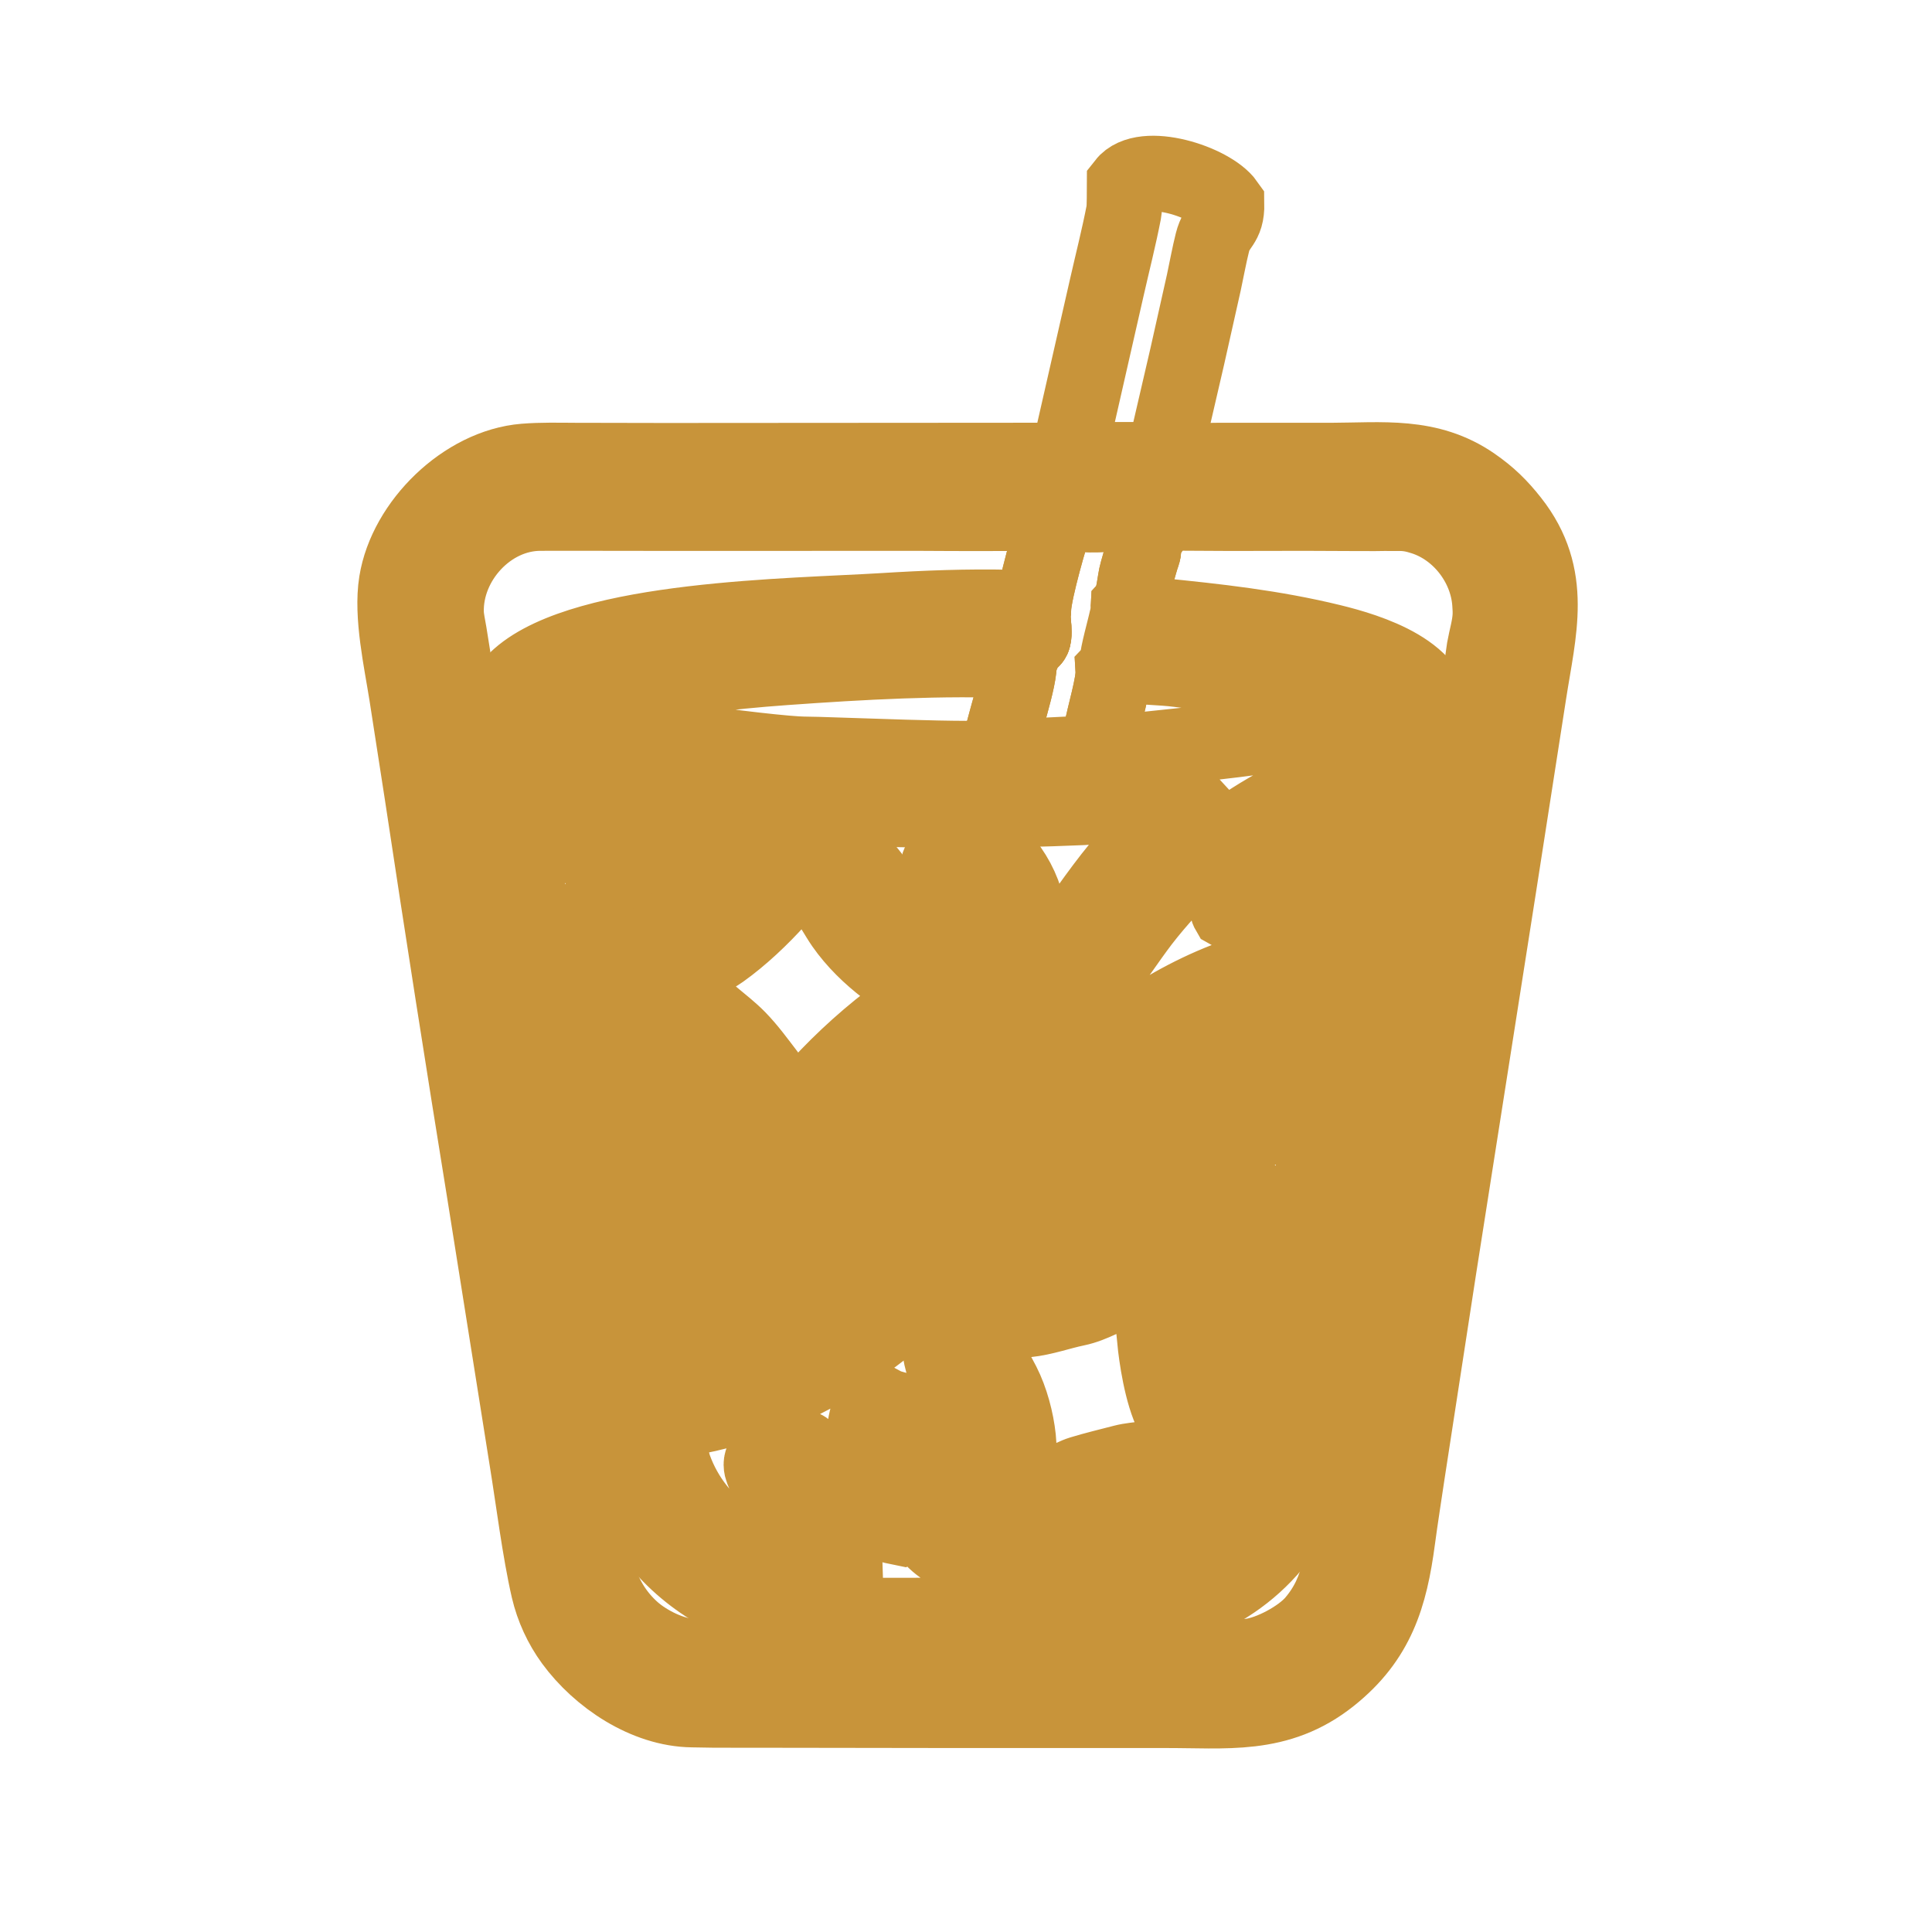
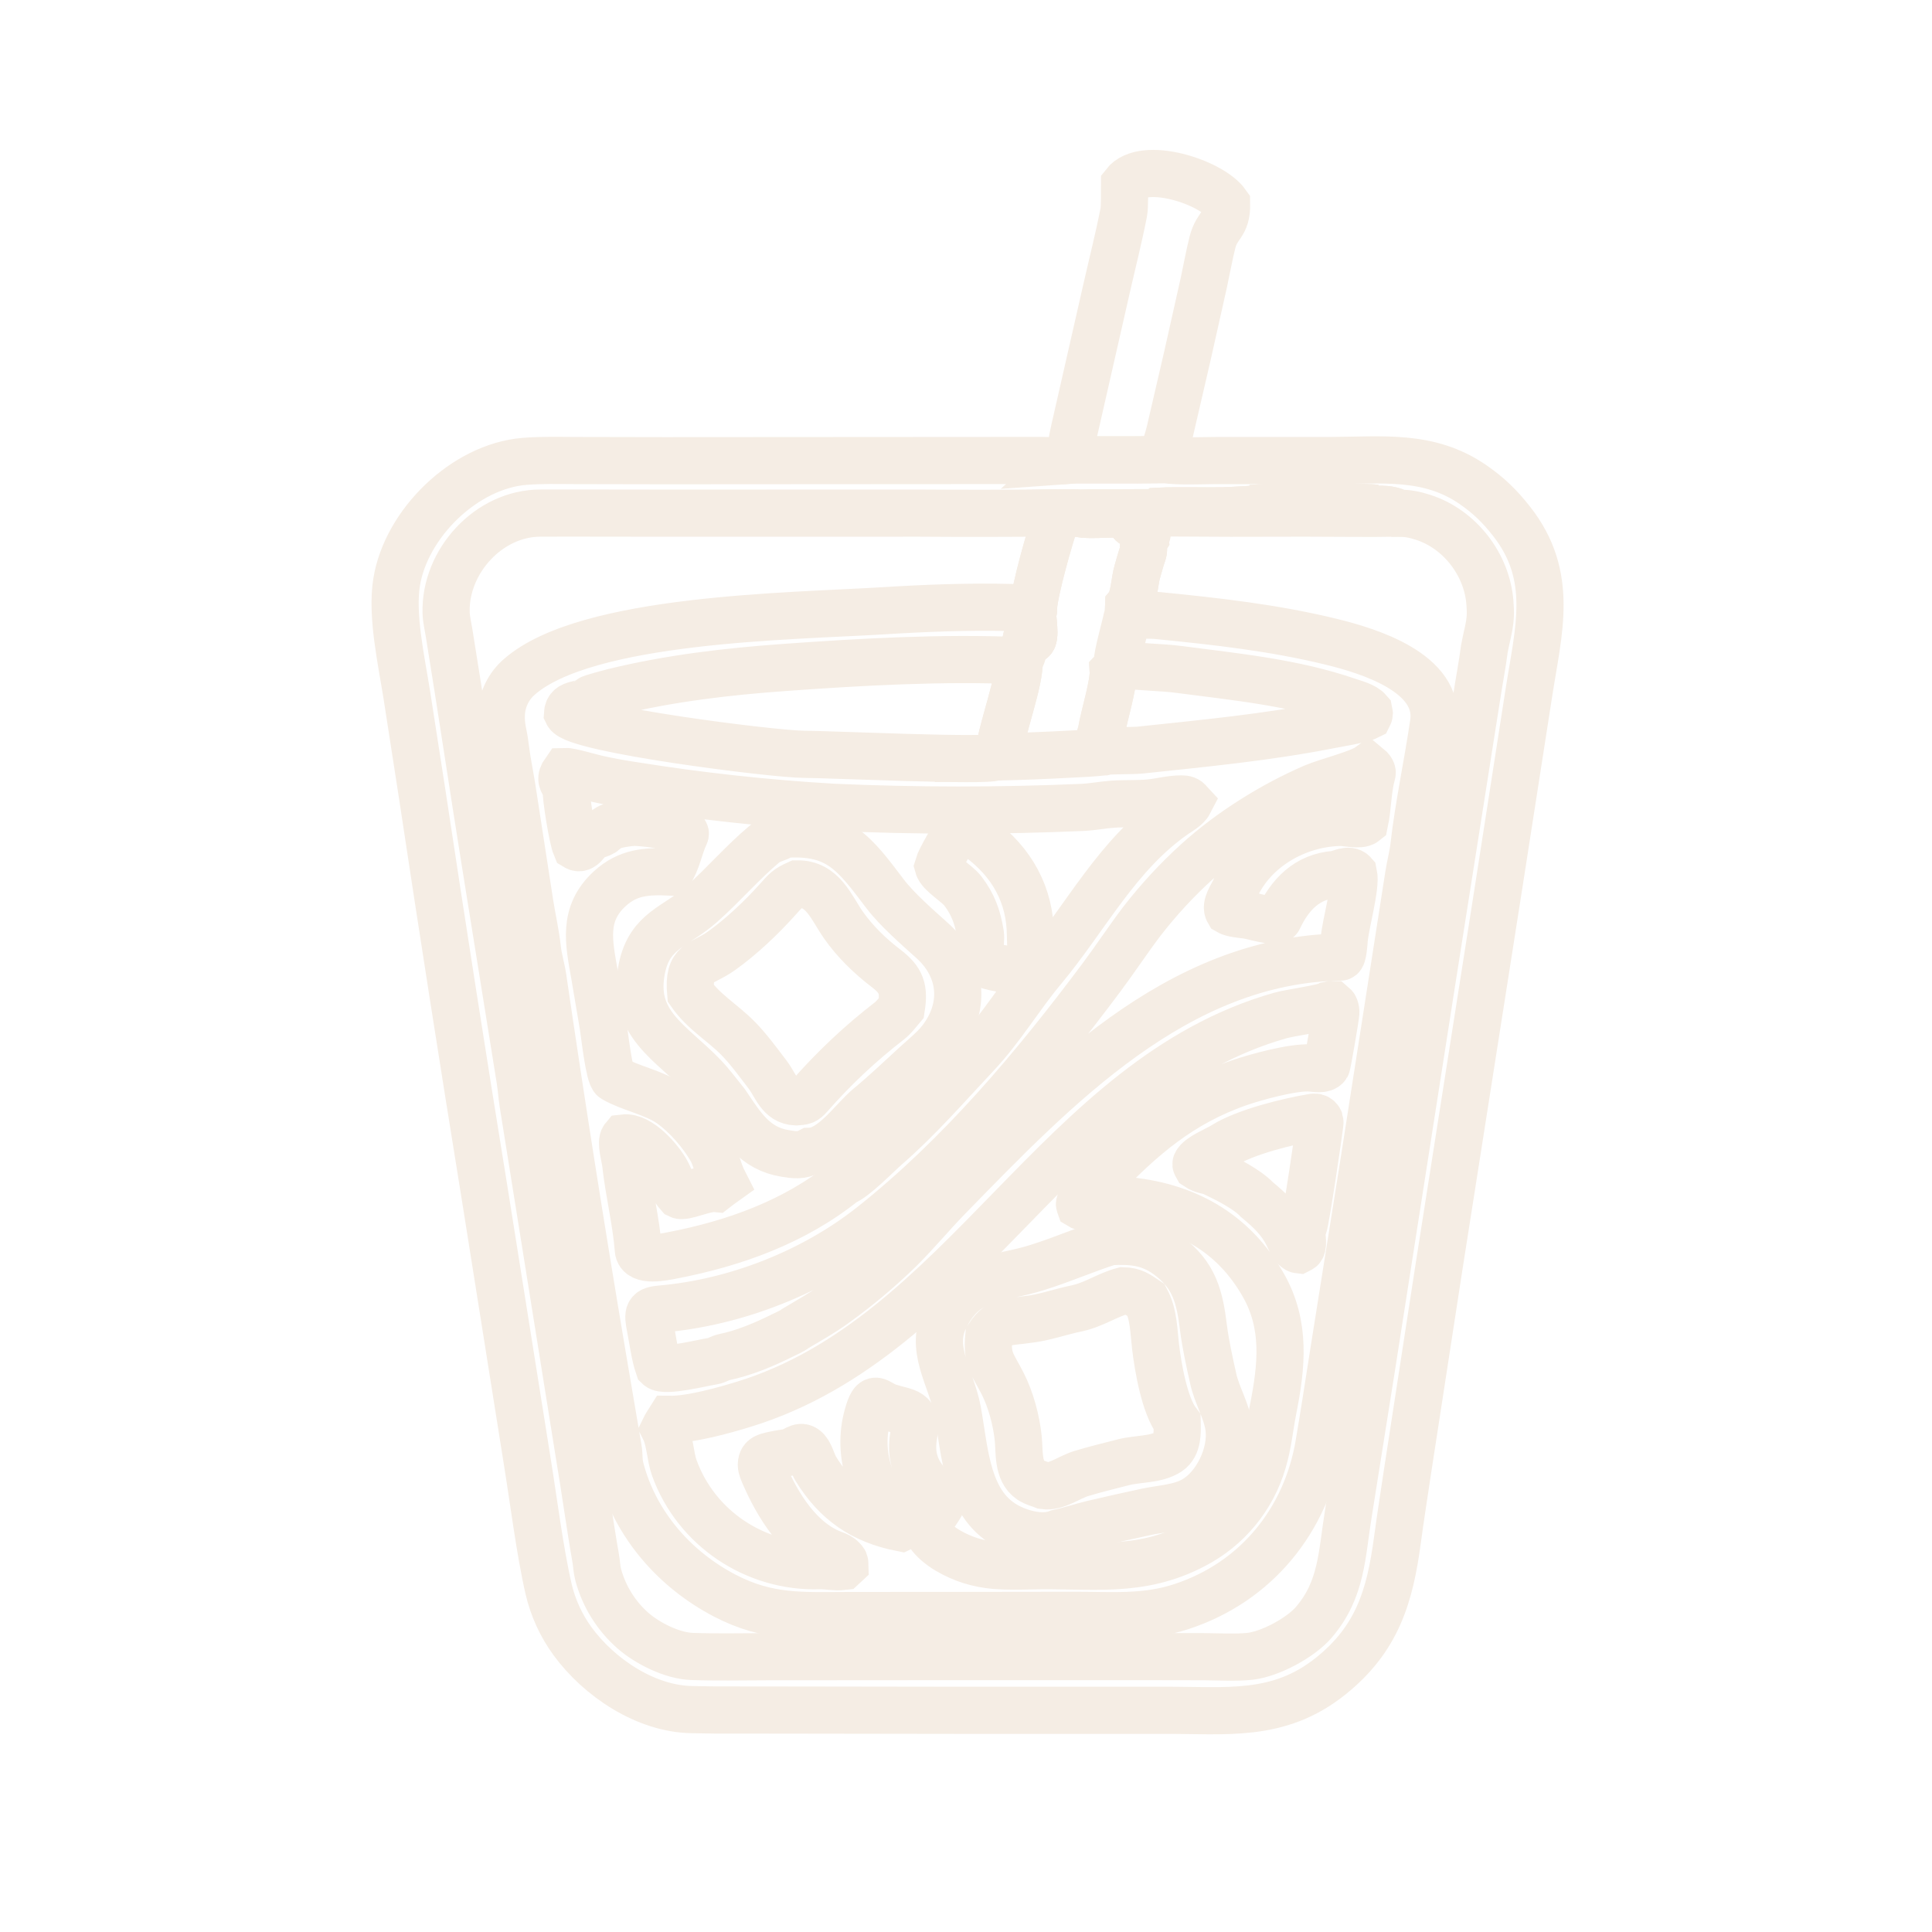
<svg xmlns="http://www.w3.org/2000/svg" width="2048" height="2048" viewBox="0 0 2048 2048">
-   <path stroke="#C8943A" stroke-width="80" fill="none" d="M1235.47 487.235C1249.99 489.481 1274.37 488.196 1289.69 488.181L1411.16 488.169C1465.27 488.026 1514.75 481.388 1561.56 513.794C1578.2 525.318 1589.62 536.468 1602.16 552.374C1648.18 610.757 1630.8 668.651 1620.61 734.722L1589.13 937.071L1525.24 1344.07L1491.88 1560.82C1488.41 1584.37 1484.56 1608.38 1481.39 1632.11C1473.35 1692.34 1459.88 1737.39 1410.3 1776.98C1355.02 1821.11 1299.6 1812.7 1233.3 1812.99L1019.35 1813L822.427 1812.72L757.311 1812.66C749.474 1812.59 741.659 1812.37 733.829 1812.27C684.54 1811.63 635.159 1778.35 606.928 1739.8C594.862 1723.26 586.236 1704.47 581.56 1684.54C572.263 1644.29 565.435 1589.14 558.694 1547.81L513.911 1265.97C491.007 1124.71 468.887 983.318 447.551 841.808L431.215 736.455C425.513 700.437 414.76 652.402 420.42 617.217C430.425 555.009 492.432 494.211 556.081 489.066C573.808 487.633 591.907 488.122 609.565 488.187L704.561 488.371L1032.53 488.16L1102.55 488.11C1108.69 488.121 1126.5 488.908 1130.97 487.934C1142.02 487.111 1156.85 487.509 1168.21 487.504C1190.63 487.593 1213.05 487.503 1235.47 487.235ZM1116.18 543.742C1069.21 544.21 1022.25 544.274 975.281 543.934L703.781 543.981L608.112 543.859C596.432 543.834 584.635 543.929 573.063 543.904C518.199 543.786 471.444 595.067 472.888 649.411C473.071 656.318 474.948 663.998 476.045 670.857C489.048 750.77 501.36 833.846 514.174 913.52L551.146 1143.68C552.584 1152.51 553.122 1161.52 554.568 1170.61L614.126 1542.85C620.252 1578.94 625.099 1615.59 631.438 1651.67C632.507 1657.76 632.544 1663.45 634.206 1669.64C640.401 1692.34 653.087 1712.73 670.705 1728.32C686.311 1742.08 712.633 1755.17 733.449 1755.91C759.043 1756.83 785.315 1756.25 810.971 1756.19L973.839 1756.07L1209.73 1756.04L1276.62 1756.16C1290.57 1756.25 1311.51 1757.35 1325.42 1755.71C1346.64 1753.21 1378.75 1736.06 1392.82 1719.57C1422.81 1684.42 1422.18 1647.79 1429.43 1603.78L1453.8 1450.46L1517.39 1043.5L1565.34 739.105C1567.96 721.829 1571.32 704.705 1573.56 687.335C1575.59 676.007 1579.12 664.925 1579.75 653.393C1580.03 648.441 1579.73 643.995 1579.39 639.212C1576.49 598.617 1547.48 560.821 1508.47 548.359C1499.36 545.449 1492.46 543.997 1482.25 544.009C1471.71 537.508 1455.59 540.849 1446.22 539.615C1450.07 539.462 1454.15 539.022 1458 538.677C1448.89 537.435 1415.52 537.805 1405.02 537.973C1380.77 538.363 1350.25 536.975 1326.55 538.912L1341.01 539.329C1325.96 539.621 1313.58 541.028 1296.5 541.446C1277.21 541.917 1248.41 540.882 1228.59 541.903C1227.87 542.521 1227.15 543.14 1226.42 543.759L1225.74 543.834C1215.21 543.082 1197.95 543.663 1187 543.727C1172.71 543.811 1156.53 543.454 1142.43 544.022C1137.01 543.304 1122.03 543.621 1116.18 543.742Z" />
-   <path stroke="#C8943A" stroke-width="80" fill="none" d="M1116.18 543.742C1122.03 543.621 1137.01 543.304 1142.43 544.022C1158 547.573 1182.76 542.474 1197.79 546.286C1196.87 546.053 1197.56 561.79 1208.58 553.668C1217.05 547.424 1213.2 563.261 1213.92 571.144C1210.65 576.161 1213.3 581.61 1211.53 586.387C1209.1 592.983 1207.52 599.634 1205.54 606.232C1202.67 615.839 1202.21 634.631 1196.2 641.929C1195.94 646.232 1196.44 646.655 1198.9 650.735C1205.56 652.633 1219.31 651.683 1226.78 652.469C1289.43 658.696 1350.24 665.38 1411.66 680.415C1449.93 689.784 1527.43 713.008 1519.67 766.412C1513.39 809.612 1503.71 853.731 1498.76 897.377C1497.68 906.876 1494.78 917.639 1493.29 927.349L1445.63 1232.92L1413.64 1434.01C1408.6 1466.24 1403.62 1498.57 1398.22 1530.56C1384.5 1611.88 1331.51 1677.01 1252.65 1702.96C1214.51 1715.51 1179.6 1712.33 1139.94 1712.31L1012.53 1712.48L899.999 1712.55C850.472 1712.65 814.34 1715.4 768.371 1691.47C715.241 1663.8 673.382 1615.97 657.887 1557.46C655.396 1548.05 656.77 1543.83 655.244 1535.21L638.429 1436.11C616.008 1303.22 595.041 1170.08 575.532 1036.72C574.132 1026.82 570.805 1016.24 569.709 1006.22C567.943 990.086 564.36 974.422 561.764 958.462L542.635 834.393C540.138 819.062 537.281 805.659 535.434 790.098C533.926 777.393 530.731 770.573 531.463 756.492C532.256 741.492 539.1 727.456 550.43 717.594C621.508 655.035 840.265 653.393 935.531 647.49C981.113 644.666 1025.82 642.902 1071.52 643.987C1079.29 644.171 1086.1 647.268 1093.45 647.4C1095.13 651.792 1088.46 673.738 1086.9 681.362C1093.41 678.689 1089.84 679.314 1092.65 673.415L1092.83 673.465C1094.45 675.833 1092.94 677.245 1093.42 678.455C1098.61 677.292 1093.99 653.951 1094.84 650.538C1095.58 647.622 1095.55 646.93 1095.59 643.81C1096.73 625.114 1113.28 567.07 1119.89 548.549C1119.09 544.867 1119.94 546.609 1116.18 543.742ZM1054.92 802.51C1057.34 800.216 1059.06 799.311 1059.41 795.704C1061.54 774.183 1082.18 719.061 1080.12 700.312C998.326 696.868 913.462 701.662 831.986 707.501C770.907 711.878 709.466 719.035 649.898 733.694C647.005 734.397 626.426 739.854 625.23 741.074C617.735 748.721 602.352 744.005 601.612 756.246C609.793 773.142 821.519 799.585 852.096 799.589C877.037 799.593 1046.89 807.43 1054.92 802.51ZM1170.75 796.651C1174.2 795.557 1201.28 795.904 1208.52 795.135C1275.36 788.032 1342.17 781.726 1408.24 768.783C1417.68 766.933 1442.88 762.978 1450.48 759.1C1452.03 755.93 1451.65 757.656 1450.91 753.64C1446.14 748.114 1435.9 745.688 1428.87 743.267C1371.2 723.403 1310.15 717.53 1249.97 709.665C1230.07 707.064 1211.31 707.5 1190.82 704.523C1185.34 705.138 1184.05 707.221 1180.05 711.383C1180.82 725.044 1170.28 759.103 1167.66 774.638C1166.92 778.984 1162.43 790.834 1162.6 794.544C1165.82 796.48 1167.05 796.317 1170.75 796.651ZM600.177 834.883C599.417 844.19 606.888 889.123 610.441 897.614C617.734 902.045 621.752 890.67 626.689 887.537C631.859 884.257 638.443 885.052 642.395 879.295C646.202 874.397 668.264 871.366 674.582 871.752C690.602 872.729 710.684 875.296 725.561 881.764C726.415 883.388 726.954 883.311 726.054 885.171C720.403 896.843 717.651 913.896 710.137 924.356C685.357 923.274 665.608 924.434 646.327 942.127C617.284 968.777 624.234 999.191 630.189 1032.99L639.367 1087.27C640.742 1095.32 645.583 1140.55 650.627 1143.49C667.885 1153.54 692.962 1158.02 710.423 1170.07C727.663 1182.24 744.689 1201.82 754.92 1220.35C759.916 1230.79 761.247 1241 767.547 1253.29C764.53 1255.45 761.384 1257.63 758.47 1259.92C746.964 1258.87 725.351 1269.73 719.859 1266.87C712.649 1258.95 711.548 1251.49 706.824 1242.69C699.602 1229.23 677.918 1204.24 661.249 1206.27C657.586 1210.65 662.503 1226.71 663.218 1233.27C666.552 1263.93 674.281 1294.03 676.669 1324.87C677.698 1338.15 703.713 1332.5 712.518 1330.8C778.185 1318.16 842.332 1295.23 894.896 1252.88C905.603 1249.13 929.995 1223.89 939.279 1215.82C974.015 1185.65 1004.39 1150.51 1035.88 1116.98C1060.94 1090.28 1081.87 1055.45 1104.99 1027.78C1151.48 972.121 1184.09 906.183 1245.03 863.77C1250.06 860.305 1258.13 855.887 1260.93 850.396C1258.24 847.444 1256.37 846.918 1252.33 846.905C1241.14 846.87 1229.39 850.122 1218.48 851.152C1205.95 852.336 1192.31 851.599 1179.72 852.465C1168.96 853.205 1158.35 855.366 1147.46 855.873C1059.37 859.7 971.158 859.66 883.074 855.752C812.205 851.614 741.589 843.907 671.495 832.66C658.818 830.803 646.213 828.489 633.704 825.721C625.682 823.949 604.282 817.502 598.723 817.717C593.43 825.199 595.494 828.304 600.177 834.883ZM1391.99 1184.33C1366.02 1188.62 1320.08 1199.8 1297.29 1214.17C1289.35 1219.17 1271.1 1226.09 1267.87 1233.39C1267.39 1234.48 1268.27 1235.33 1269.01 1236.67C1275.73 1241.18 1280.34 1240.22 1286.41 1243.11C1300.55 1249.84 1321.66 1260.34 1332.37 1271.61C1345.92 1282.89 1356.99 1293.1 1364.96 1308.98C1367.51 1314.06 1371.7 1324.3 1376.73 1324.86C1378.78 1323.81 1379.67 1323.81 1380.24 1321.4C1381.96 1314.1 1378.07 1307.1 1381.88 1299.8C1384.04 1295.67 1399.83 1189.88 1399.27 1188.4C1398.53 1186.46 1397.1 1184.87 1395.02 1184.37C1394.23 1184.17 1392.83 1184.29 1391.99 1184.33ZM1450.58 812.944C1440.51 820.215 1406.21 828.62 1392.39 834.597C1348.7 853.494 1304.04 881.508 1268.9 913.365C1247.56 932.744 1227.97 953.957 1210.34 976.759C1195.48 996.335 1182.06 1016.85 1167.3 1036.58C1096.21 1131.65 1017.43 1225.33 924.094 1299.3C861.891 1348.59 780.078 1380.58 701.535 1387.54C686.817 1388.84 686.172 1391.05 689.432 1407.56C691.975 1420.45 693.938 1436.49 698.115 1448.7C704.412 1454.83 745.658 1444.28 756.112 1442.77C759.046 1442.35 764.067 1439.37 767.171 1438.71C788.435 1434.42 810.084 1425.29 829.457 1415.61C833.144 1413.77 840.246 1410.75 842.974 1408.35C857.948 1399.32 869.326 1393.29 883.987 1382.86C908.673 1365.17 931.987 1345.64 953.732 1324.44C971.791 1306.51 987.968 1286.8 1005.89 1268.47C1118.96 1152.72 1247.46 1017.28 1421.1 1014.52C1423.71 1014.48 1424.68 999.24 1424.85 996.795C1426 980.312 1437.89 939.812 1434.87 926.028C1429.8 920.204 1420.23 926.516 1414.97 926.925C1385.3 929.238 1367.31 948.427 1355.34 973.818C1352.83 979.153 1325.82 970.07 1320.35 969.893C1315.39 969.337 1306.06 968.411 1302.16 966.112C1298.33 959.576 1306.16 949.484 1309.08 942.675C1327.63 899.457 1374.38 872.709 1420.44 871.788C1427.25 871.652 1441.71 875.425 1446.67 871.443C1450.18 854.778 1449.73 836.476 1454.49 819.977C1455.23 817.411 1452.43 814.464 1450.58 812.944ZM710.196 1504.57C708.402 1507.42 705.535 1511.68 704.132 1514.61C710.467 1527.18 710.268 1543.53 714.814 1556.09C738.002 1620.12 800.562 1661.81 868.567 1659.71C876.666 1659.46 884.928 1661.54 893.59 1660.55L895.551 1658.73C895.464 1655.63 895.637 1655.6 892.999 1652.8C890.478 1650.11 887.364 1648.8 884.09 1647.61C847.647 1634.32 824.129 1595.58 809.601 1561.63C807.92 1557.7 806.193 1553.77 807.541 1549.27C808.33 1546.63 810.258 1545.09 812.763 1544.25C819.669 1541.91 828.34 1540.73 835.528 1539.64C842.228 1538.63 847.317 1531.56 853.239 1535.62C858.663 1539.33 861.123 1550.99 864.401 1556.38C886.181 1592.18 914.841 1611.6 955.084 1619.55L957.737 1618.27C958.008 1616.82 958.325 1613.88 956.922 1612.82C923.117 1587.41 908.172 1541.44 919.66 1500.6C926.497 1476.29 929.064 1487.28 941.9 1491.48C960.863 1497.69 973.277 1494.86 968.573 1521.42C963.384 1551.08 976.303 1569.34 998.351 1587.14C1004.91 1592.43 977.46 1615.42 984.561 1625.83C993.996 1639.66 1013.53 1649.47 1028.54 1654.27C1037.23 1656.98 1046.19 1658.72 1055.27 1659.46C1067.2 1660.44 1082.2 1660.15 1094.26 1659.86C1156.72 1658.4 1207.93 1668.44 1266.03 1637.78C1301.27 1619.51 1327.52 1587.64 1338.69 1549.55C1344.38 1530.72 1345.87 1512.35 1349.49 1494.18C1358.68 1447.93 1363.21 1404.74 1339.34 1362.58C1306.92 1305.32 1255.07 1277.58 1191.09 1272.35C1180.23 1271.46 1152.75 1283.21 1144.84 1278.28C1144.3 1276.75 1143.94 1276.72 1144.63 1275.11C1147.83 1267.61 1159.65 1258.35 1165.48 1252.22C1209.69 1205.66 1251.84 1169.11 1313.97 1147.67C1332.08 1141.42 1370.58 1131.03 1388.62 1132.06C1393.7 1132.35 1403.08 1134.52 1406.31 1129.81C1407.16 1128.57 1415.77 1078.16 1416.02 1073.79C1416.14 1071.84 1415.89 1070.1 1415.21 1068.26C1414.5 1066.36 1414.05 1066.24 1412.59 1064.99C1411.36 1064.99 1410.11 1064.88 1408.99 1065.16C1403.05 1068.72 1367.33 1073.59 1357.39 1076.41C1121.3 1143.33 1022.52 1416.51 788.735 1488.48C767.16 1495.13 732.576 1504.81 710.196 1504.57Z" />
-   <path stroke="#C8943A" stroke-width="80" fill="none" d="M1116.18 543.742C1122.03 543.621 1137.01 543.304 1142.43 544.022C1158 547.573 1182.76 542.474 1197.79 546.286C1196.87 546.053 1197.56 561.79 1208.58 553.668C1217.05 547.424 1213.2 563.261 1213.92 571.144C1210.65 576.161 1213.3 581.61 1211.53 586.387C1209.1 592.983 1207.52 599.634 1205.54 606.232C1202.67 615.839 1202.21 634.631 1196.2 641.929C1195.94 646.232 1196.44 646.655 1198.9 650.735C1196.58 651.925 1195.26 652.299 1194.56 655.6C1191.99 667.806 1184.69 692.352 1184.13 703.402C1186.31 704.858 1187.72 704.373 1190.82 704.523C1185.34 705.138 1184.05 707.221 1180.05 711.383C1180.82 725.044 1170.28 759.103 1167.66 774.638C1166.92 778.984 1162.43 790.834 1162.6 794.544C1165.82 796.48 1167.05 796.317 1170.75 796.651C1163.4 798.249 1143.56 798.929 1135.27 799.375C1108.5 800.828 1081.72 801.873 1054.92 802.51C1057.34 800.216 1059.06 799.311 1059.41 795.704C1061.54 774.183 1082.18 719.061 1080.12 700.312C1083.37 698.371 1085.62 686.085 1086.9 681.362C1093.41 678.689 1089.84 679.314 1092.65 673.415L1092.83 673.465C1094.45 675.833 1092.94 677.245 1093.42 678.455C1098.61 677.292 1093.99 653.951 1094.84 650.538C1095.58 647.622 1095.55 646.93 1095.59 643.81C1096.73 625.114 1113.28 567.07 1119.89 548.549C1119.09 544.867 1119.94 546.609 1116.18 543.742Z" />
-   <path stroke="#C8943A" stroke-width="80" fill="none" d="M830.991 884.427C888.908 880.174 906.172 905.27 938.382 947.678C950.825 964.062 972.637 983.078 988.185 997.054C1015.85 1021.92 1023.73 1057.48 1005.25 1090.65C995.474 1108.07 984.756 1115.52 970.736 1128.37C953.947 1143.76 938.17 1158.87 920.583 1173.37C903.796 1187.42 882.503 1219.77 858.642 1220.42C849.132 1225.39 842.172 1224.28 832.284 1222.69C800.005 1217.51 786.237 1194.26 769.448 1169.37C762.374 1160.61 753.977 1149.35 746.354 1141.35C711.536 1104.78 668.052 1085.15 680.562 1025.91C688.99 985.997 716.354 982.678 743.554 958.652C766.417 938.456 787.33 913.884 810.874 894.323C816.455 889.739 824.545 888.961 830.991 884.427ZM732.142 1052.94C745.905 1072.72 766.025 1083.98 782.588 1100.91C793.802 1112.38 803.677 1126.08 813.431 1138.78C822.709 1150.87 826.327 1167.33 843.799 1168.03C851.473 1167.51 853.166 1167.49 858.177 1161.78C883.887 1132.48 912.207 1105.77 943.071 1081.99C947.021 1078.95 952.153 1072.5 955.466 1068.51C958.619 1048.47 955.655 1038.97 939.37 1026.55C922.305 1013.54 906.195 997.952 893.91 980.332C881.065 961.91 872.245 936.57 845.215 936.984C834.356 941.834 832.296 944.606 824.357 953.483C807.274 972.585 785.782 992.958 764.882 1007.87C743.12 1023.4 729.067 1018.24 732.142 1052.94Z" />
-   <path stroke="#C8943A" stroke-width="80" fill="none" d="M1018.71 876.631C1024.24 876.918 1034.15 885.437 1038.58 888.74C1072.64 914.109 1092.09 948.638 1092.3 991.539C1092.37 1004.43 1097.21 1045.7 1072.6 1028.2C1067.46 1027.9 1048.65 1024.69 1044.29 1022.13C1033.99 1015.66 1040.89 1000.54 1039.23 990.043C1036.41 972.272 1031.47 958.577 1020.55 944.333C1014.32 936.212 996.564 926.359 994.332 918.001C995.909 912.241 1013.26 880.75 1018.71 876.631Z" />
-   <path stroke="#C8943A" stroke-width="80" fill="none" d="M1176.52 1316.23C1200.12 1314.91 1218.79 1316.59 1238.4 1331.15C1266.11 1351.7 1271.74 1374.99 1275.71 1407.27C1277.71 1423.6 1282.24 1444.47 1285.91 1460.73C1289.62 1478.67 1300.45 1495.4 1302.76 1513.66C1306.23 1540.97 1289.92 1575.92 1265.81 1589.8C1250.86 1598.42 1232.15 1599.11 1216.01 1602.42C1196.81 1606.53 1177.64 1610.83 1158.52 1615.33C1145.79 1618.35 1134.37 1622.36 1121.61 1625.07C1105.9 1631.54 1084.86 1626.38 1070.14 1619.12C1024.3 1596.51 1023.11 1539.24 1015.01 1495.4C1008.41 1459.71 983.788 1428.74 1002.98 1394.41C1025.05 1351.41 1059.97 1356.4 1099.76 1343.52C1125.53 1335.53 1150.83 1324.34 1176.52 1316.23ZM1106.73 1574.89C1119.53 1576.85 1133.78 1565.76 1146.19 1561.99C1160.94 1557.5 1175.88 1553.97 1190.79 1550.08C1205.66 1546.19 1225.81 1547.58 1238.73 1539.01C1248.75 1532.37 1248.09 1517.87 1247.82 1507.46C1234.5 1490.12 1227.59 1449.56 1224.96 1427.64C1223 1411.3 1223.09 1393.38 1215.05 1378.2C1206.2 1372.25 1201.59 1368.58 1190.59 1368.29C1173.54 1372.8 1159.51 1383.2 1140.76 1387.06C1123.77 1390.56 1106.19 1397.03 1088.46 1398.83C1070.27 1401.65 1059.58 1398.92 1048.17 1416.35C1045.9 1441.57 1051.92 1445.18 1062.9 1466.74C1071.51 1483.65 1077.35 1505.53 1079.35 1524.53C1080.85 1538.66 1078.44 1559.49 1092.27 1568.83C1096.92 1571.97 1101.69 1572.81 1106.73 1574.89Z" />
-   <path stroke="#C8943A" stroke-width="80" fill="none" d="M1226.42 543.759C1227.15 543.14 1227.87 542.521 1228.59 541.903C1248.41 540.882 1277.21 541.917 1296.5 541.446C1313.58 541.028 1325.96 539.621 1341.01 539.329L1326.55 538.912C1350.25 536.975 1380.77 538.363 1405.02 537.973C1415.52 537.805 1448.89 537.435 1458 538.677C1454.15 539.022 1450.07 539.462 1446.22 539.615C1455.59 540.849 1471.71 537.508 1482.25 544.009C1449.55 544.477 1415.51 543.89 1382.67 543.909C1330.59 544.151 1278.51 544.101 1226.42 543.759Z" />
-   <path stroke="#C8943A" stroke-width="80" fill="none" d="M1142.43 544.022C1156.53 543.454 1172.71 543.811 1187 543.727C1197.95 543.663 1215.21 543.082 1225.74 543.834C1207.55 550.474 1222.02 556.609 1213.92 571.144C1213.2 563.261 1217.05 547.424 1208.58 553.668C1197.56 561.79 1196.87 546.053 1197.79 546.286C1182.76 542.474 1158 547.573 1142.43 544.022ZM1206.49 551.939C1207.78 550.615 1207.74 548.498 1206.42 547.213C1205.09 545.929 1202.97 545.966 1201.69 547.295C1200.41 548.62 1200.45 550.73 1201.77 552.011C1203.1 553.292 1205.21 553.259 1206.49 551.939Z" />
-   <path stroke="#C8943A" stroke-width="80" fill="none" d="M1201.69 547.295C1202.97 545.966 1205.09 545.929 1206.42 547.213C1207.74 548.498 1207.78 550.615 1206.49 551.939C1205.21 553.259 1203.1 553.292 1201.77 552.011C1200.45 550.73 1200.41 548.62 1201.69 547.295Z" />
-   <path stroke="#C8943A" stroke-width="80" fill="none" d="M1093.45 647.4C1094.06 646.285 1094.81 644.777 1095.59 643.81C1095.55 646.93 1095.58 647.622 1094.84 650.538C1093.99 653.951 1098.61 677.292 1093.42 678.455C1092.94 677.245 1094.45 675.833 1092.83 673.465L1092.65 673.415C1089.84 679.314 1093.41 678.689 1086.9 681.362C1088.46 673.738 1095.13 651.792 1093.45 647.4Z" />
-   <path stroke="#C8943A" stroke-width="80" fill="none" d="M1192.02 195.035C1211.93 169.494 1284.01 192.795 1300.24 215.824C1300.67 239.428 1290.21 237.308 1285.25 256.889C1281.95 269.869 1279 286.206 1276.1 299.592L1258.46 378.249L1240.07 457.603C1238.16 465.614 1235.38 473.149 1233.23 481.064C1232.47 483.824 1233.74 484.569 1235.47 487.235C1213.05 487.503 1190.63 487.593 1168.21 487.504C1156.85 487.509 1142.02 487.111 1130.97 487.934C1132.4 486.623 1134.15 484.798 1134.34 482.788C1135.54 470.555 1137.99 459.328 1140.79 447.366L1173.26 304.736C1179.24 278.284 1186.09 251.626 1191.22 225.048C1192.37 219.096 1191.94 202.096 1192.02 195.035Z" />
+   <path stroke="#F5EDE4" stroke-width="50" fill="none" d="M1235.47 487.235C1249.99 489.481 1274.37 488.196 1289.69 488.181L1411.16 488.169C1465.27 488.026 1514.75 481.388 1561.56 513.794C1578.2 525.318 1589.62 536.468 1602.16 552.374C1648.18 610.757 1630.8 668.651 1620.61 734.722L1589.13 937.071L1525.24 1344.07L1491.88 1560.82C1488.41 1584.37 1484.56 1608.38 1481.39 1632.11C1473.35 1692.34 1459.88 1737.39 1410.3 1776.98C1355.02 1821.11 1299.6 1812.7 1233.3 1812.99L1019.35 1813L822.427 1812.72L757.311 1812.66C749.474 1812.59 741.659 1812.37 733.829 1812.27C684.54 1811.63 635.159 1778.35 606.928 1739.8C594.862 1723.26 586.236 1704.47 581.56 1684.54C572.263 1644.29 565.435 1589.14 558.694 1547.81L513.911 1265.97C491.007 1124.71 468.887 983.318 447.551 841.808L431.215 736.455C425.513 700.437 414.76 652.402 420.42 617.217C430.425 555.009 492.432 494.211 556.081 489.066C573.808 487.633 591.907 488.122 609.565 488.187L704.561 488.371L1032.53 488.16L1102.55 488.11C1108.69 488.121 1126.5 488.908 1130.97 487.934C1142.02 487.111 1156.85 487.509 1168.21 487.504C1190.63 487.593 1213.05 487.503 1235.47 487.235ZM1116.18 543.742C1069.21 544.21 1022.25 544.274 975.281 543.934L703.781 543.981L608.112 543.859C596.432 543.834 584.635 543.929 573.063 543.904C518.199 543.786 471.444 595.067 472.888 649.411C473.071 656.318 474.948 663.998 476.045 670.857C489.048 750.77 501.36 833.846 514.174 913.52L551.146 1143.68C552.584 1152.51 553.122 1161.52 554.568 1170.61L614.126 1542.85C620.252 1578.94 625.099 1615.59 631.438 1651.67C632.507 1657.76 632.544 1663.45 634.206 1669.64C640.401 1692.34 653.087 1712.73 670.705 1728.32C686.311 1742.08 712.633 1755.17 733.449 1755.91C759.043 1756.83 785.315 1756.25 810.971 1756.19L973.839 1756.07L1209.73 1756.04L1276.62 1756.16C1290.57 1756.25 1311.51 1757.35 1325.42 1755.71C1346.64 1753.21 1378.75 1736.06 1392.82 1719.57C1422.81 1684.42 1422.18 1647.79 1429.43 1603.78L1453.8 1450.46L1517.39 1043.5L1565.34 739.105C1567.96 721.829 1571.32 704.705 1573.56 687.335C1575.59 676.007 1579.12 664.925 1579.75 653.393C1580.03 648.441 1579.73 643.995 1579.39 639.212C1576.49 598.617 1547.48 560.821 1508.47 548.359C1499.36 545.449 1492.46 543.997 1482.25 544.009C1471.71 537.508 1455.59 540.849 1446.22 539.615C1450.07 539.462 1454.15 539.022 1458 538.677C1448.89 537.435 1415.52 537.805 1405.02 537.973C1380.77 538.363 1350.25 536.975 1326.55 538.912L1341.01 539.329C1325.96 539.621 1313.58 541.028 1296.5 541.446C1277.21 541.917 1248.41 540.882 1228.59 541.903C1227.87 542.521 1227.15 543.14 1226.42 543.759L1225.74 543.834C1215.21 543.082 1197.95 543.663 1187 543.727C1172.71 543.811 1156.53 543.454 1142.43 544.022C1137.01 543.304 1122.03 543.621 1116.18 543.742Z" />
+   <path stroke="#F5EDE4" stroke-width="50" fill="none" d="M1116.18 543.742C1122.03 543.621 1137.01 543.304 1142.43 544.022C1158 547.573 1182.76 542.474 1197.79 546.286C1196.87 546.053 1197.56 561.79 1208.58 553.668C1217.05 547.424 1213.2 563.261 1213.92 571.144C1210.65 576.161 1213.3 581.61 1211.53 586.387C1209.1 592.983 1207.52 599.634 1205.54 606.232C1202.67 615.839 1202.21 634.631 1196.2 641.929C1195.94 646.232 1196.44 646.655 1198.9 650.735C1205.56 652.633 1219.31 651.683 1226.78 652.469C1289.43 658.696 1350.24 665.38 1411.66 680.415C1449.93 689.784 1527.43 713.008 1519.67 766.412C1513.39 809.612 1503.71 853.731 1498.76 897.377C1497.68 906.876 1494.78 917.639 1493.29 927.349L1445.63 1232.92L1413.64 1434.01C1408.6 1466.24 1403.62 1498.57 1398.22 1530.56C1384.5 1611.88 1331.51 1677.01 1252.65 1702.96C1214.51 1715.51 1179.6 1712.33 1139.94 1712.31L1012.53 1712.48L899.999 1712.55C850.472 1712.65 814.34 1715.4 768.371 1691.47C715.241 1663.8 673.382 1615.97 657.887 1557.46C655.396 1548.05 656.77 1543.83 655.244 1535.21L638.429 1436.11C616.008 1303.22 595.041 1170.08 575.532 1036.72C574.132 1026.82 570.805 1016.24 569.709 1006.22C567.943 990.086 564.36 974.422 561.764 958.462L542.635 834.393C540.138 819.062 537.281 805.659 535.434 790.098C533.926 777.393 530.731 770.573 531.463 756.492C532.256 741.492 539.1 727.456 550.43 717.594C621.508 655.035 840.265 653.393 935.531 647.49C981.113 644.666 1025.82 642.902 1071.52 643.987C1079.29 644.171 1086.1 647.268 1093.45 647.4C1095.13 651.792 1088.46 673.738 1086.9 681.362C1093.41 678.689 1089.84 679.314 1092.65 673.415L1092.83 673.465C1094.45 675.833 1092.94 677.245 1093.42 678.455C1098.61 677.292 1093.99 653.951 1094.84 650.538C1095.58 647.622 1095.55 646.93 1095.59 643.81C1096.73 625.114 1113.28 567.07 1119.89 548.549C1119.09 544.867 1119.94 546.609 1116.18 543.742ZM1054.92 802.51C1057.34 800.216 1059.06 799.311 1059.41 795.704C1061.54 774.183 1082.18 719.061 1080.12 700.312C998.326 696.868 913.462 701.662 831.986 707.501C770.907 711.878 709.466 719.035 649.898 733.694C647.005 734.397 626.426 739.854 625.23 741.074C617.735 748.721 602.352 744.005 601.612 756.246C609.793 773.142 821.519 799.585 852.096 799.589C877.037 799.593 1046.89 807.43 1054.92 802.51ZM1170.75 796.651C1174.2 795.557 1201.28 795.904 1208.52 795.135C1275.36 788.032 1342.17 781.726 1408.24 768.783C1417.68 766.933 1442.88 762.978 1450.48 759.1C1452.03 755.93 1451.65 757.656 1450.91 753.64C1446.14 748.114 1435.9 745.688 1428.87 743.267C1371.2 723.403 1310.15 717.53 1249.97 709.665C1230.07 707.064 1211.31 707.5 1190.82 704.523C1185.34 705.138 1184.05 707.221 1180.05 711.383C1180.82 725.044 1170.28 759.103 1167.66 774.638C1166.92 778.984 1162.43 790.834 1162.6 794.544C1165.82 796.48 1167.05 796.317 1170.75 796.651ZM600.177 834.883C599.417 844.19 606.888 889.123 610.441 897.614C617.734 902.045 621.752 890.67 626.689 887.537C631.859 884.257 638.443 885.052 642.395 879.295C646.202 874.397 668.264 871.366 674.582 871.752C690.602 872.729 710.684 875.296 725.561 881.764C726.415 883.388 726.954 883.311 726.054 885.171C720.403 896.843 717.651 913.896 710.137 924.356C685.357 923.274 665.608 924.434 646.327 942.127C617.284 968.777 624.234 999.191 630.189 1032.99L639.367 1087.27C640.742 1095.32 645.583 1140.55 650.627 1143.49C667.885 1153.54 692.962 1158.02 710.423 1170.07C727.663 1182.24 744.689 1201.82 754.92 1220.35C759.916 1230.79 761.247 1241 767.547 1253.29C764.53 1255.45 761.384 1257.63 758.47 1259.92C746.964 1258.87 725.351 1269.73 719.859 1266.87C712.649 1258.95 711.548 1251.49 706.824 1242.69C699.602 1229.23 677.918 1204.24 661.249 1206.27C657.586 1210.65 662.503 1226.71 663.218 1233.27C666.552 1263.93 674.281 1294.03 676.669 1324.87C677.698 1338.15 703.713 1332.5 712.518 1330.8C778.185 1318.16 842.332 1295.23 894.896 1252.88C905.603 1249.13 929.995 1223.89 939.279 1215.82C974.015 1185.65 1004.39 1150.51 1035.88 1116.98C1060.94 1090.28 1081.87 1055.45 1104.99 1027.78C1151.48 972.121 1184.09 906.183 1245.03 863.77C1250.06 860.305 1258.13 855.887 1260.93 850.396C1258.24 847.444 1256.37 846.918 1252.33 846.905C1241.14 846.87 1229.39 850.122 1218.48 851.152C1205.95 852.336 1192.31 851.599 1179.72 852.465C1168.96 853.205 1158.35 855.366 1147.46 855.873C1059.37 859.7 971.158 859.66 883.074 855.752C812.205 851.614 741.589 843.907 671.495 832.66C658.818 830.803 646.213 828.489 633.704 825.721C625.682 823.949 604.282 817.502 598.723 817.717C593.43 825.199 595.494 828.304 600.177 834.883ZM1391.99 1184.33C1366.02 1188.62 1320.08 1199.8 1297.29 1214.17C1289.35 1219.17 1271.1 1226.09 1267.87 1233.39C1267.39 1234.48 1268.27 1235.33 1269.01 1236.67C1275.73 1241.18 1280.34 1240.22 1286.41 1243.11C1300.55 1249.84 1321.66 1260.34 1332.37 1271.61C1345.92 1282.89 1356.99 1293.1 1364.96 1308.98C1367.51 1314.06 1371.7 1324.3 1376.73 1324.86C1378.78 1323.81 1379.67 1323.81 1380.24 1321.4C1381.96 1314.1 1378.07 1307.1 1381.88 1299.8C1384.04 1295.67 1399.83 1189.88 1399.27 1188.4C1398.53 1186.46 1397.1 1184.87 1395.02 1184.37C1394.23 1184.17 1392.83 1184.29 1391.99 1184.33ZM1450.58 812.944C1440.51 820.215 1406.21 828.62 1392.39 834.597C1348.7 853.494 1304.04 881.508 1268.9 913.365C1247.56 932.744 1227.97 953.957 1210.34 976.759C1195.48 996.335 1182.06 1016.85 1167.3 1036.58C1096.21 1131.65 1017.43 1225.33 924.094 1299.3C861.891 1348.59 780.078 1380.58 701.535 1387.54C686.817 1388.84 686.172 1391.05 689.432 1407.56C691.975 1420.45 693.938 1436.49 698.115 1448.7C704.412 1454.83 745.658 1444.28 756.112 1442.77C759.046 1442.35 764.067 1439.37 767.171 1438.71C788.435 1434.42 810.084 1425.29 829.457 1415.61C833.144 1413.77 840.246 1410.75 842.974 1408.35C857.948 1399.32 869.326 1393.29 883.987 1382.86C908.673 1365.17 931.987 1345.64 953.732 1324.44C971.791 1306.51 987.968 1286.8 1005.89 1268.47C1118.96 1152.72 1247.46 1017.28 1421.1 1014.52C1423.71 1014.48 1424.68 999.24 1424.85 996.795C1426 980.312 1437.89 939.812 1434.87 926.028C1429.8 920.204 1420.23 926.516 1414.97 926.925C1385.3 929.238 1367.31 948.427 1355.34 973.818C1352.83 979.153 1325.82 970.07 1320.35 969.893C1315.39 969.337 1306.06 968.411 1302.16 966.112C1298.33 959.576 1306.16 949.484 1309.08 942.675C1327.63 899.457 1374.38 872.709 1420.44 871.788C1427.25 871.652 1441.71 875.425 1446.67 871.443C1450.18 854.778 1449.73 836.476 1454.49 819.977C1455.23 817.411 1452.43 814.464 1450.58 812.944ZM710.196 1504.57C708.402 1507.42 705.535 1511.68 704.132 1514.61C710.467 1527.18 710.268 1543.53 714.814 1556.09C738.002 1620.12 800.562 1661.81 868.567 1659.71C876.666 1659.46 884.928 1661.54 893.59 1660.55L895.551 1658.73C895.464 1655.63 895.637 1655.6 892.999 1652.8C890.478 1650.11 887.364 1648.8 884.09 1647.61C847.647 1634.32 824.129 1595.58 809.601 1561.63C807.92 1557.7 806.193 1553.77 807.541 1549.27C808.33 1546.63 810.258 1545.09 812.763 1544.25C819.669 1541.91 828.34 1540.73 835.528 1539.64C842.228 1538.63 847.317 1531.56 853.239 1535.62C858.663 1539.33 861.123 1550.99 864.401 1556.38C886.181 1592.18 914.841 1611.6 955.084 1619.55L957.737 1618.27C958.008 1616.82 958.325 1613.88 956.922 1612.82C923.117 1587.41 908.172 1541.44 919.66 1500.6C926.497 1476.29 929.064 1487.28 941.9 1491.48C960.863 1497.69 973.277 1494.86 968.573 1521.42C963.384 1551.08 976.303 1569.34 998.351 1587.14C1004.91 1592.43 977.46 1615.42 984.561 1625.83C993.996 1639.66 1013.53 1649.47 1028.54 1654.27C1037.23 1656.98 1046.19 1658.72 1055.27 1659.46C1067.2 1660.44 1082.2 1660.15 1094.26 1659.86C1156.72 1658.4 1207.93 1668.44 1266.03 1637.78C1301.27 1619.51 1327.52 1587.64 1338.69 1549.55C1344.38 1530.72 1345.87 1512.35 1349.49 1494.18C1358.68 1447.93 1363.21 1404.74 1339.34 1362.58C1306.92 1305.32 1255.07 1277.58 1191.09 1272.35C1180.23 1271.46 1152.75 1283.21 1144.84 1278.28C1144.3 1276.75 1143.94 1276.72 1144.63 1275.11C1147.83 1267.61 1159.65 1258.35 1165.48 1252.22C1209.69 1205.66 1251.84 1169.11 1313.97 1147.67C1332.08 1141.42 1370.58 1131.03 1388.62 1132.06C1393.7 1132.35 1403.08 1134.52 1406.31 1129.81C1407.16 1128.57 1415.77 1078.16 1416.02 1073.79C1416.14 1071.84 1415.89 1070.1 1415.21 1068.26C1414.5 1066.36 1414.05 1066.24 1412.59 1064.99C1411.36 1064.99 1410.11 1064.88 1408.99 1065.16C1403.05 1068.72 1367.33 1073.59 1357.39 1076.41C1121.3 1143.33 1022.52 1416.51 788.735 1488.48C767.16 1495.13 732.576 1504.81 710.196 1504.57Z" />
+   <path stroke="#F5EDE4" stroke-width="50" fill="none" d="M1116.18 543.742C1122.03 543.621 1137.01 543.304 1142.43 544.022C1158 547.573 1182.76 542.474 1197.79 546.286C1196.87 546.053 1197.56 561.79 1208.58 553.668C1217.05 547.424 1213.2 563.261 1213.92 571.144C1210.65 576.161 1213.3 581.61 1211.53 586.387C1209.1 592.983 1207.52 599.634 1205.54 606.232C1202.67 615.839 1202.21 634.631 1196.2 641.929C1195.94 646.232 1196.44 646.655 1198.9 650.735C1196.58 651.925 1195.26 652.299 1194.56 655.6C1191.99 667.806 1184.69 692.352 1184.13 703.402C1186.31 704.858 1187.72 704.373 1190.82 704.523C1185.34 705.138 1184.05 707.221 1180.05 711.383C1180.82 725.044 1170.28 759.103 1167.66 774.638C1166.92 778.984 1162.43 790.834 1162.6 794.544C1165.82 796.48 1167.05 796.317 1170.75 796.651C1163.4 798.249 1143.56 798.929 1135.27 799.375C1108.5 800.828 1081.72 801.873 1054.92 802.51C1057.34 800.216 1059.06 799.311 1059.41 795.704C1061.54 774.183 1082.18 719.061 1080.12 700.312C1083.37 698.371 1085.62 686.085 1086.9 681.362C1093.41 678.689 1089.84 679.314 1092.65 673.415L1092.83 673.465C1094.45 675.833 1092.94 677.245 1093.42 678.455C1098.61 677.292 1093.99 653.951 1094.84 650.538C1095.58 647.622 1095.55 646.93 1095.59 643.81C1096.73 625.114 1113.28 567.07 1119.89 548.549C1119.09 544.867 1119.94 546.609 1116.18 543.742Z" />
+   <path stroke="#F5EDE4" stroke-width="50" fill="none" d="M830.991 884.427C888.908 880.174 906.172 905.27 938.382 947.678C950.825 964.062 972.637 983.078 988.185 997.054C1015.85 1021.92 1023.73 1057.48 1005.25 1090.65C995.474 1108.07 984.756 1115.52 970.736 1128.37C953.947 1143.76 938.17 1158.87 920.583 1173.37C903.796 1187.42 882.503 1219.77 858.642 1220.42C849.132 1225.39 842.172 1224.28 832.284 1222.69C800.005 1217.51 786.237 1194.26 769.448 1169.37C762.374 1160.61 753.977 1149.35 746.354 1141.35C711.536 1104.78 668.052 1085.15 680.562 1025.91C688.99 985.997 716.354 982.678 743.554 958.652C766.417 938.456 787.33 913.884 810.874 894.323C816.455 889.739 824.545 888.961 830.991 884.427ZM732.142 1052.94C745.905 1072.72 766.025 1083.98 782.588 1100.91C793.802 1112.38 803.677 1126.08 813.431 1138.78C822.709 1150.87 826.327 1167.33 843.799 1168.03C851.473 1167.51 853.166 1167.49 858.177 1161.78C883.887 1132.48 912.207 1105.77 943.071 1081.99C947.021 1078.95 952.153 1072.5 955.466 1068.51C958.619 1048.47 955.655 1038.97 939.37 1026.55C922.305 1013.54 906.195 997.952 893.91 980.332C881.065 961.91 872.245 936.57 845.215 936.984C834.356 941.834 832.296 944.606 824.357 953.483C807.274 972.585 785.782 992.958 764.882 1007.87C743.12 1023.4 729.067 1018.24 732.142 1052.94Z" />
+   <path stroke="#F5EDE4" stroke-width="50" fill="none" d="M1018.71 876.631C1024.24 876.918 1034.15 885.437 1038.58 888.74C1072.64 914.109 1092.09 948.638 1092.3 991.539C1092.37 1004.43 1097.21 1045.7 1072.6 1028.2C1067.46 1027.9 1048.65 1024.69 1044.29 1022.13C1033.99 1015.66 1040.89 1000.54 1039.23 990.043C1036.41 972.272 1031.47 958.577 1020.55 944.333C1014.32 936.212 996.564 926.359 994.332 918.001C995.909 912.241 1013.26 880.75 1018.71 876.631Z" />
+   <path stroke="#F5EDE4" stroke-width="50" fill="none" d="M1176.52 1316.23C1200.12 1314.91 1218.79 1316.59 1238.4 1331.15C1266.11 1351.7 1271.74 1374.99 1275.71 1407.27C1277.71 1423.6 1282.24 1444.47 1285.91 1460.73C1289.62 1478.67 1300.45 1495.4 1302.76 1513.66C1306.23 1540.97 1289.92 1575.92 1265.81 1589.8C1250.86 1598.42 1232.15 1599.11 1216.01 1602.42C1196.81 1606.53 1177.64 1610.83 1158.52 1615.33C1145.79 1618.35 1134.37 1622.36 1121.61 1625.07C1105.9 1631.54 1084.86 1626.38 1070.14 1619.12C1024.3 1596.51 1023.11 1539.24 1015.01 1495.4C1008.41 1459.71 983.788 1428.74 1002.98 1394.41C1025.05 1351.41 1059.97 1356.4 1099.76 1343.52C1125.53 1335.53 1150.83 1324.34 1176.52 1316.23ZM1106.73 1574.89C1119.53 1576.85 1133.78 1565.76 1146.19 1561.99C1160.94 1557.5 1175.88 1553.97 1190.79 1550.08C1205.66 1546.19 1225.81 1547.58 1238.73 1539.01C1248.75 1532.37 1248.09 1517.87 1247.82 1507.46C1234.5 1490.12 1227.59 1449.56 1224.96 1427.64C1223 1411.3 1223.09 1393.38 1215.05 1378.2C1206.2 1372.25 1201.59 1368.58 1190.59 1368.29C1173.54 1372.8 1159.51 1383.2 1140.76 1387.06C1123.77 1390.56 1106.19 1397.03 1088.46 1398.83C1070.27 1401.65 1059.58 1398.92 1048.17 1416.35C1045.9 1441.57 1051.92 1445.18 1062.9 1466.74C1071.51 1483.65 1077.35 1505.53 1079.35 1524.53C1080.85 1538.66 1078.44 1559.49 1092.27 1568.83C1096.92 1571.97 1101.69 1572.81 1106.73 1574.89Z" />
+   <path stroke="#F5EDE4" stroke-width="50" fill="none" d="M1226.42 543.759C1227.15 543.14 1227.87 542.521 1228.59 541.903C1248.41 540.882 1277.21 541.917 1296.5 541.446C1313.58 541.028 1325.96 539.621 1341.01 539.329L1326.55 538.912C1350.25 536.975 1380.77 538.363 1405.02 537.973C1415.52 537.805 1448.89 537.435 1458 538.677C1454.15 539.022 1450.07 539.462 1446.22 539.615C1455.59 540.849 1471.71 537.508 1482.25 544.009C1449.55 544.477 1415.51 543.89 1382.67 543.909C1330.59 544.151 1278.51 544.101 1226.42 543.759Z" />
+   <path stroke="#F5EDE4" stroke-width="50" fill="none" d="M1142.43 544.022C1156.53 543.454 1172.71 543.811 1187 543.727C1197.95 543.663 1215.21 543.082 1225.74 543.834C1207.55 550.474 1222.02 556.609 1213.92 571.144C1213.2 563.261 1217.05 547.424 1208.58 553.668C1197.56 561.79 1196.87 546.053 1197.79 546.286C1182.76 542.474 1158 547.573 1142.43 544.022ZM1206.49 551.939C1207.78 550.615 1207.74 548.498 1206.42 547.213C1205.09 545.929 1202.97 545.966 1201.69 547.295C1200.41 548.62 1200.45 550.73 1201.77 552.011C1203.1 553.292 1205.21 553.259 1206.49 551.939Z" />
+   <path stroke="#F5EDE4" stroke-width="50" fill="none" d="M1201.69 547.295C1202.97 545.966 1205.09 545.929 1206.42 547.213C1207.74 548.498 1207.78 550.615 1206.49 551.939C1205.21 553.259 1203.1 553.292 1201.77 552.011C1200.45 550.73 1200.41 548.62 1201.69 547.295Z" />
+   <path stroke="#F5EDE4" stroke-width="50" fill="none" d="M1093.45 647.4C1094.06 646.285 1094.81 644.777 1095.59 643.81C1095.55 646.93 1095.58 647.622 1094.84 650.538C1093.99 653.951 1098.61 677.292 1093.42 678.455C1092.94 677.245 1094.45 675.833 1092.83 673.465L1092.65 673.415C1089.84 679.314 1093.41 678.689 1086.9 681.362C1088.46 673.738 1095.13 651.792 1093.45 647.4Z" />
+   <path stroke="#F5EDE4" stroke-width="50" fill="none" d="M1192.02 195.035C1211.93 169.494 1284.01 192.795 1300.24 215.824C1300.67 239.428 1290.21 237.308 1285.25 256.889C1281.95 269.869 1279 286.206 1276.1 299.592L1258.46 378.249L1240.07 457.603C1238.16 465.614 1235.38 473.149 1233.23 481.064C1232.47 483.824 1233.74 484.569 1235.47 487.235C1213.05 487.503 1190.63 487.593 1168.21 487.504C1156.85 487.509 1142.02 487.111 1130.97 487.934C1132.4 486.623 1134.15 484.798 1134.34 482.788C1135.54 470.555 1137.99 459.328 1140.79 447.366L1173.26 304.736C1179.24 278.284 1186.09 251.626 1191.22 225.048C1192.37 219.096 1191.94 202.096 1192.02 195.035Z" />
</svg>
